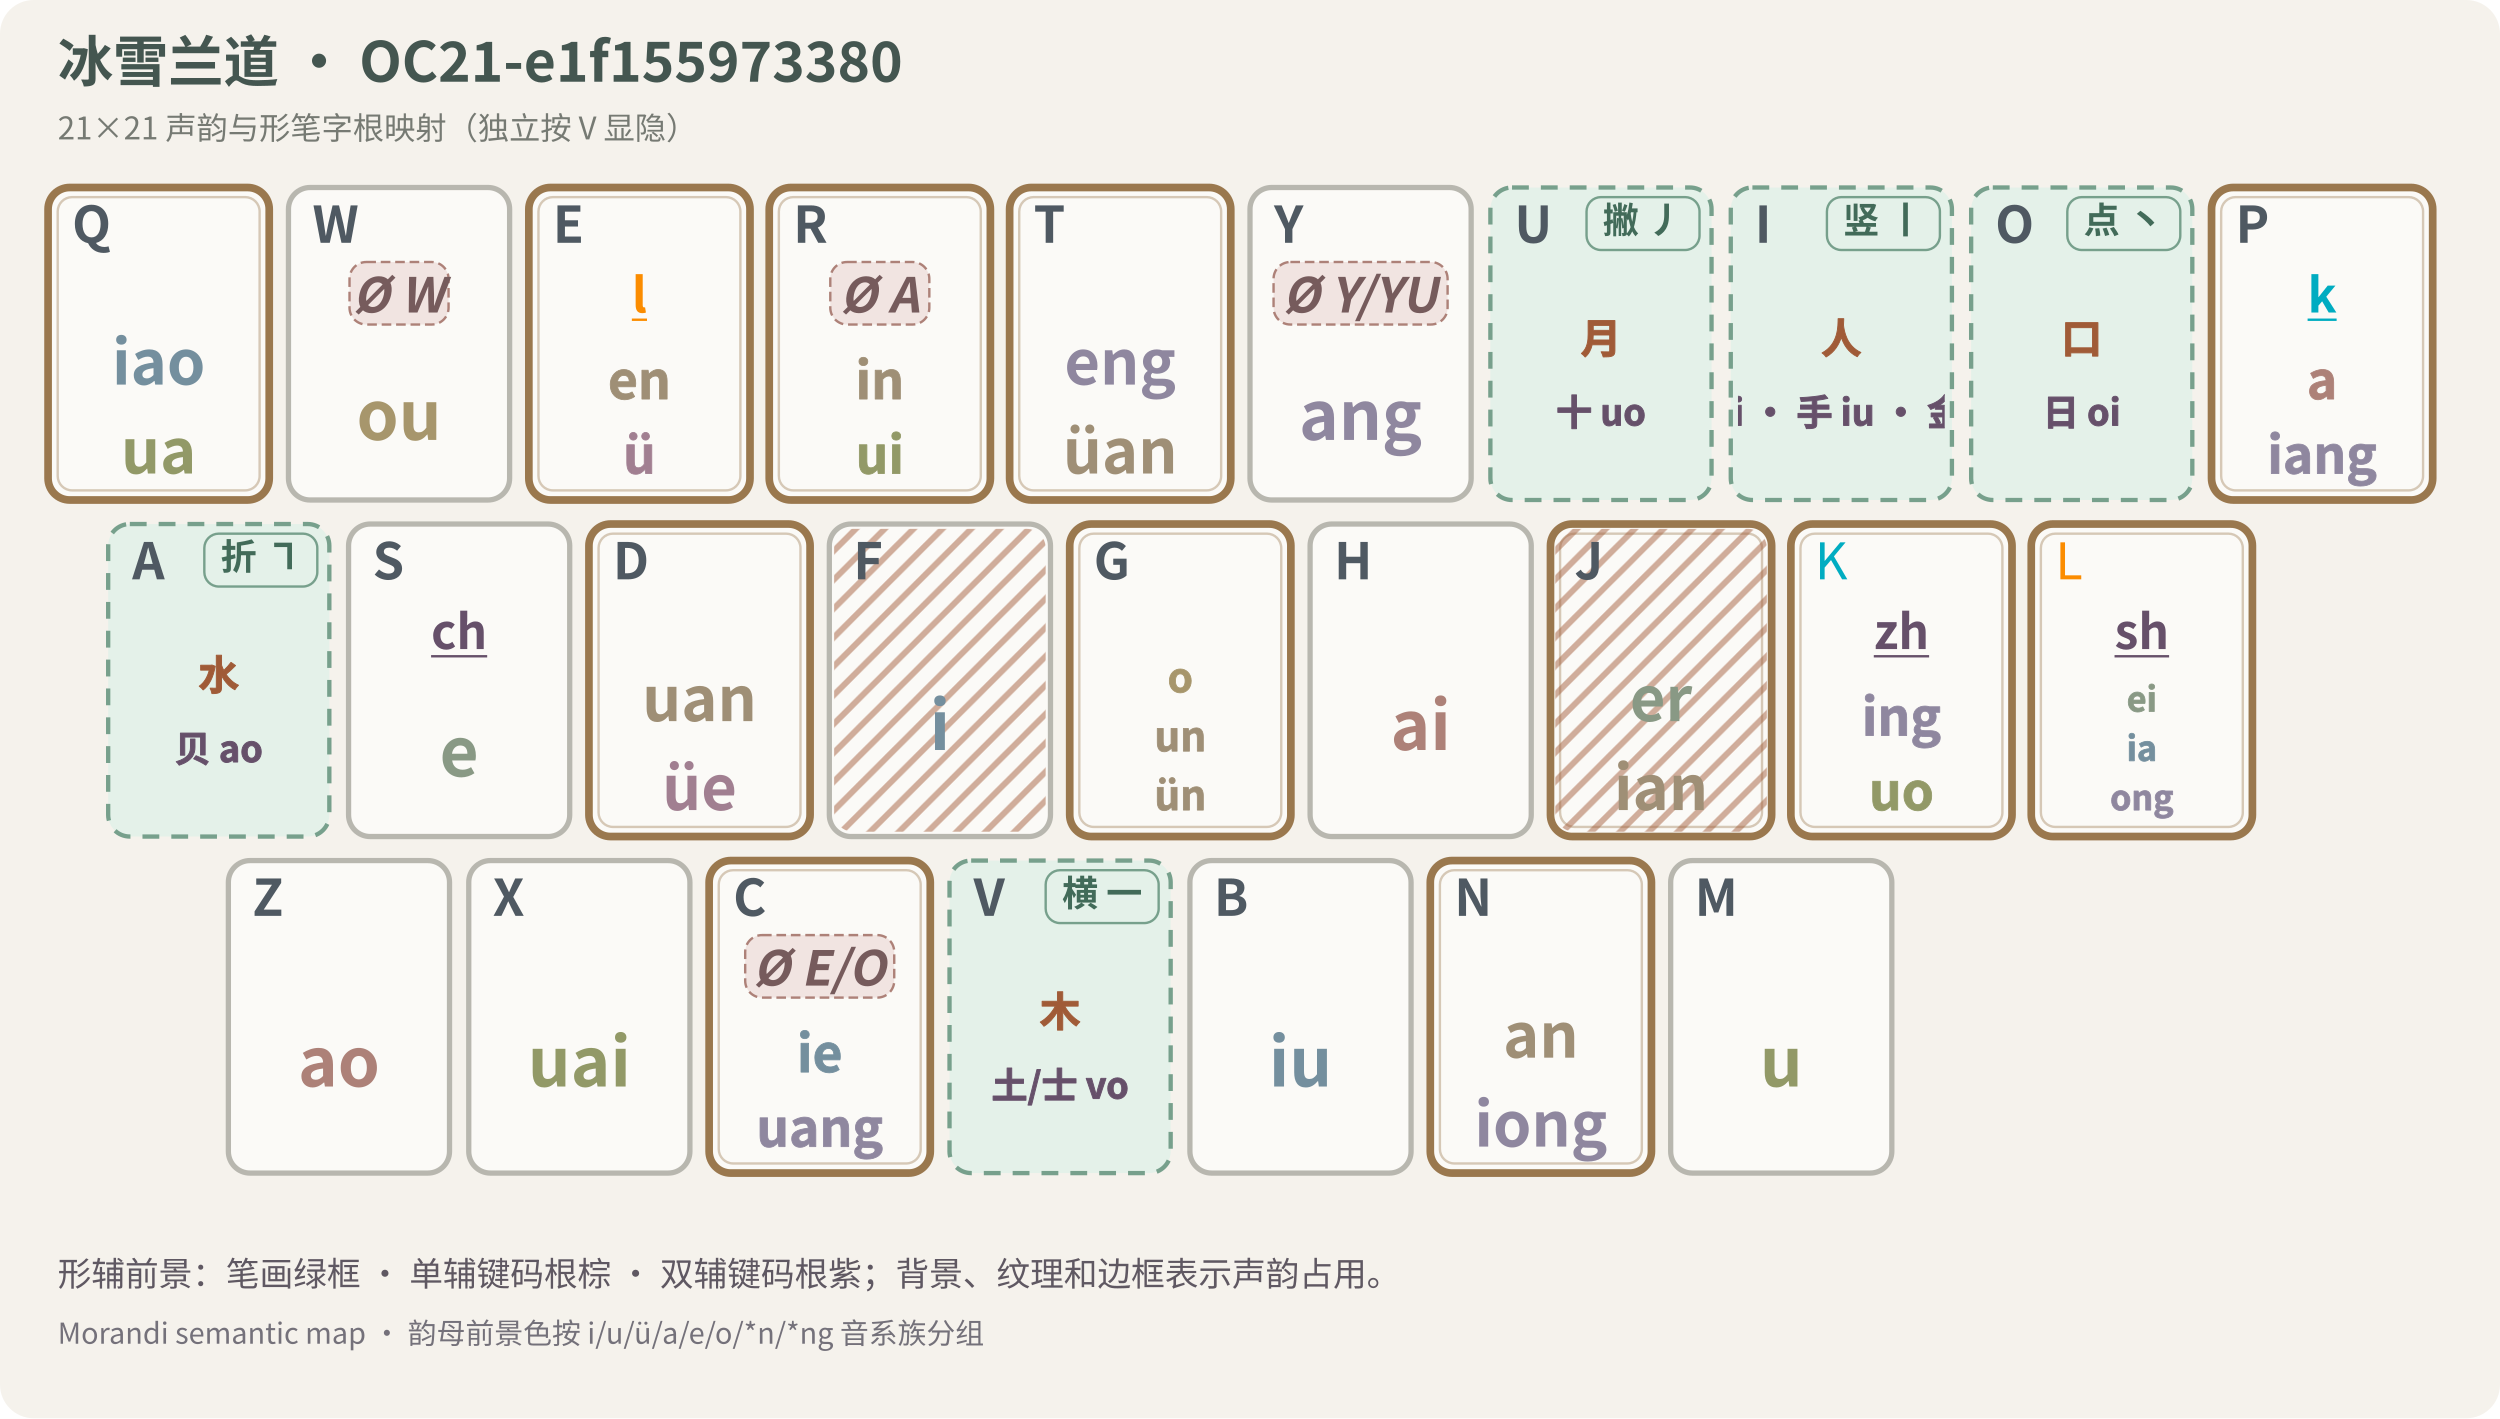
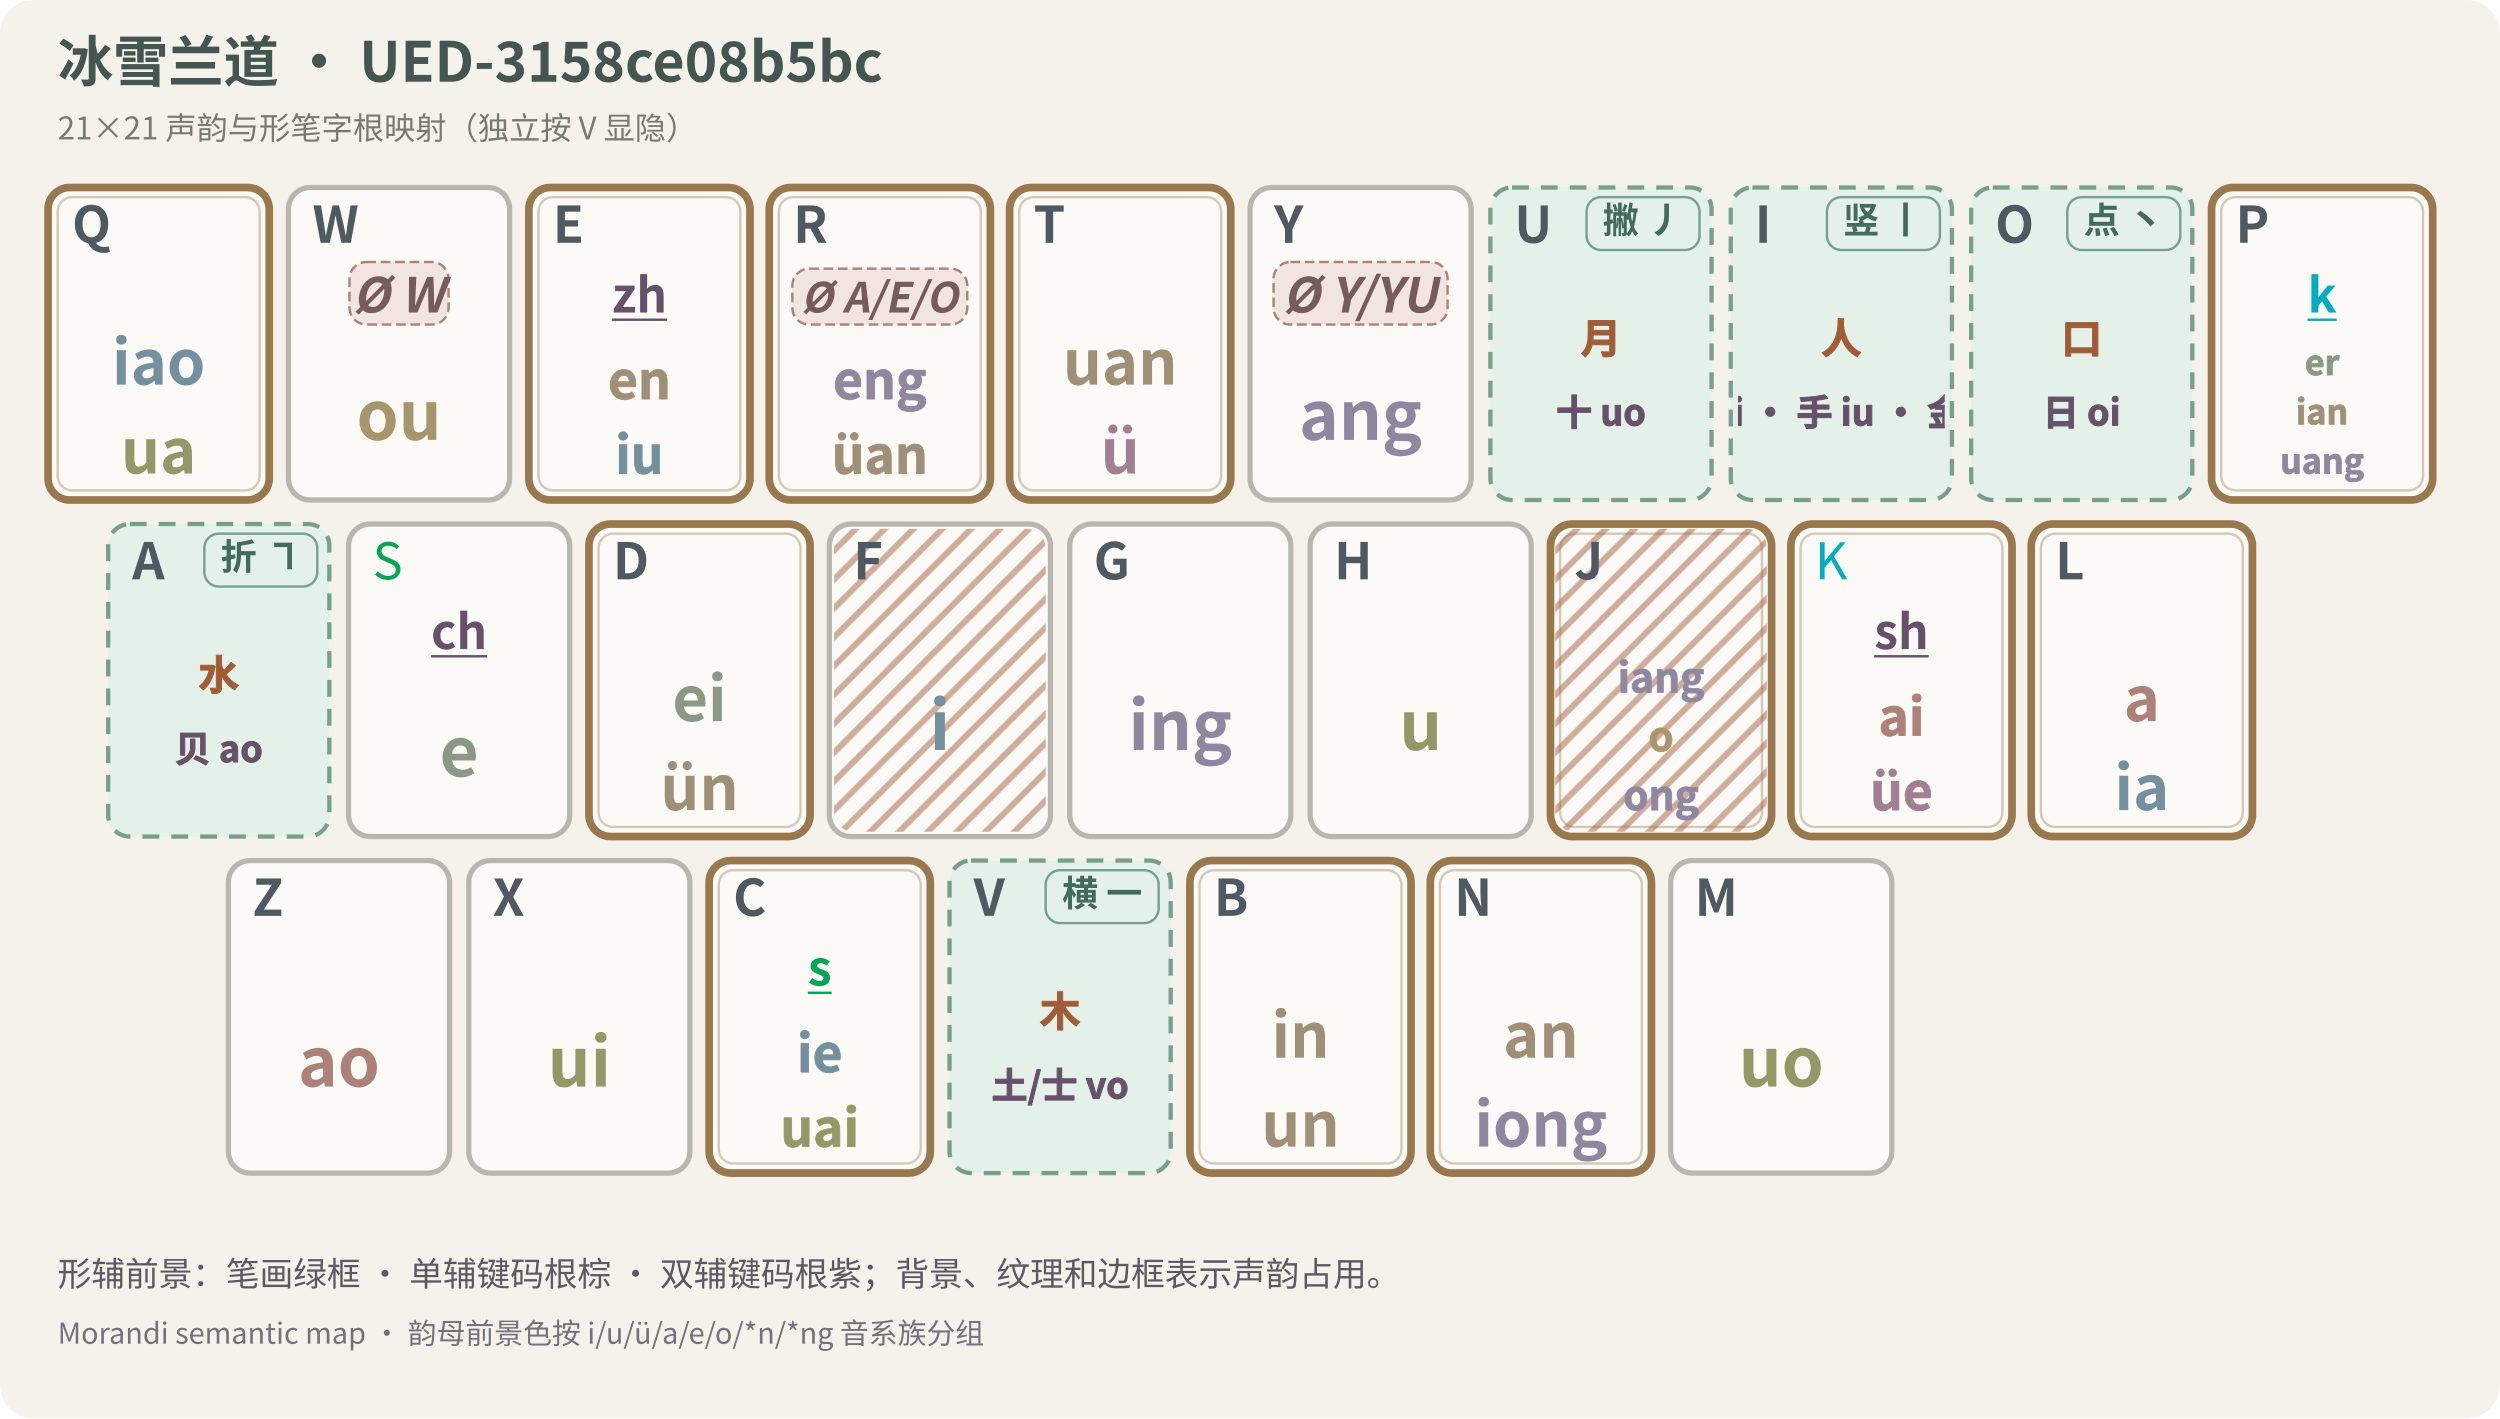
<svg xmlns="http://www.w3.org/2000/svg" class="keysvg nf4-keysvg" viewBox="0 0 1040 590" role="img" aria-labelledby="title desc">
  <defs>
    <pattern id="nf4-both" width="12" height="12" patternUnits="userSpaceOnUse">
      <rect width="12" height="12" fill="#fbfaf7" />
    </pattern>
    <pattern id="nf4-ionly" width="9" height="9" patternUnits="userSpaceOnUse">
      <rect width="9" height="9" fill="#e3eef4" />
      <path d="M2 0V9M7 0V9" stroke="#7399ad" stroke-opacity=".18" />
    </pattern>
    <pattern id="nf4-ronly" width="10" height="10" patternUnits="userSpaceOnUse">
      <rect width="10" height="10" fill="#f6ebd6" />
      <circle cx="3" cy="3" r="1.15" fill="#b39253" fill-opacity=".3" />
    </pattern>
    <pattern id="nf4-none" width="10" height="10" patternUnits="userSpaceOnUse">
      <rect width="10" height="10" fill="#eeece8" />
      <path d="M0 10L10 0" stroke="#aaa6a4" stroke-opacity=".14" />
    </pattern>
    <pattern id="nf4-multi" width="9" height="9" patternUnits="userSpaceOnUse">
      <rect width="9" height="9" fill="#f8efe2" />
      <path d="M-2 2L2-2M0 9L9 0M7 11L11 7" stroke="#9a784e" stroke-width="1.6" stroke-opacity=".27" />
    </pattern>
    <pattern id="nf4-anchor" width="12" height="12" patternUnits="userSpaceOnUse">
      <path d="M-3 3L3-3M0 12L12 0M9 15L15 9" stroke="#a05b37" stroke-width="2.5" stroke-opacity=".48" />
    </pattern>
  </defs>
  <rect width="1040" height="590" rx="14" fill="#f5f2ec" />
-   <text x="24" y="34" font-family="Microsoft YaHei UI, Noto Sans CJK SC, sans-serif" font-size="23" fill="#445650" text-anchor="start" font-weight="760">冰雪兰道 · OC21-e1f155973380</text>
+   <text x="24" y="34" font-family="Microsoft YaHei UI, Noto Sans CJK SC, sans-serif" font-size="23" fill="#445650" text-anchor="start" font-weight="760">冰雪兰道 · UED-3158ce08b5bc</text>
  <text x="24" y="58" font-family="Microsoft YaHei UI, Noto Sans CJK SC, sans-serif" font-size="13" fill="#767a73" text-anchor="start" font-weight="500">21×21 声韵与形笔字根映射（独立按 V 显隐）</text>
  <g data-key="Q" data-role="sound" data-multi="true">
    <clipPath id="snow_jiandao-clip-0-0">
      <rect x="23" y="81" width="86" height="124" rx="7" />
    </clipPath>
    <rect x="20" y="78" width="92" height="130" rx="9" fill="#fbfaf7" stroke="#9a784e" stroke-width="3.2" />
    <rect x="24" y="82" width="84" height="122" rx="6" fill="none" stroke="#9a784e" stroke-opacity=".38" />
    <g clip-path="url(#snow_jiandao-clip-0-0)">
      <text x="30" y="101" font-family="Microsoft YaHei UI, Noto Sans CJK SC, sans-serif" font-size="21" fill="#4f5962" text-anchor="start" font-weight="800" data-key-label="true">Q</text>
      <text x="66" y="160" font-family="Microsoft YaHei UI, Noto Sans CJK SC, sans-serif" font-size="25.53" fill="#748f9e" text-anchor="middle" font-weight="600" data-final="iao">iao</text>
      <text x="66" y="197" font-family="Microsoft YaHei UI, Noto Sans CJK SC, sans-serif" font-size="25.53" fill="#929967" text-anchor="middle" font-weight="600" data-final="ua">ua</text>
    </g>
  </g>
  <g data-key="W" data-role="sound">
    <clipPath id="snow_jiandao-clip-0-1">
      <rect x="123" y="81" width="86" height="124" rx="7" />
    </clipPath>
    <rect x="120" y="78" width="92" height="130" rx="9" fill="#fbfaf7" stroke="#b8b7af" stroke-width="2.2" />
    <g clip-path="url(#snow_jiandao-clip-0-1)">
      <text x="130" y="101" font-family="Microsoft YaHei UI, Noto Sans CJK SC, sans-serif" font-size="21" fill="#4f5962" text-anchor="start" font-weight="800" data-key-label="true">W</text>
      <rect x="145.4" y="109" width="41.2" height="26" rx="7" fill="#f1e4e1" stroke="#ad8178" stroke-dasharray="4 2" />
      <text x="166" y="130" text-anchor="middle" font-family="Microsoft YaHei UI, Noto Sans CJK SC, sans-serif" font-size="20" font-weight="700" font-style="italic" fill="#765b5c">Ø W</text>
      <text x="166" y="183" font-family="Microsoft YaHei UI, Noto Sans CJK SC, sans-serif" font-size="28" fill="#a7966c" text-anchor="middle" font-weight="600" data-final="ou">ou</text>
    </g>
  </g>
  <g data-key="E" data-role="sound" data-multi="true">
    <clipPath id="snow_jiandao-clip-0-2">
      <rect x="223" y="81" width="86" height="124" rx="7" />
    </clipPath>
    <rect x="220" y="78" width="92" height="130" rx="9" fill="#fbfaf7" stroke="#9a784e" stroke-width="3.2" />
    <rect x="224" y="82" width="84" height="122" rx="6" fill="none" stroke="#9a784e" stroke-opacity=".38" />
    <g clip-path="url(#snow_jiandao-clip-0-2)">
      <text x="230" y="101" font-family="Microsoft YaHei UI, Noto Sans CJK SC, sans-serif" font-size="21" fill="#4f5962" text-anchor="start" font-weight="800" data-key-label="true">E</text>
-       <text x="266" y="130" text-anchor="middle" font-family="Microsoft YaHei UI, Noto Sans CJK SC, sans-serif" font-size="20" font-weight="700" text-decoration="underline" fill="#fb8c00">l</text>
+       <text x="266" y="130" text-anchor="middle" font-family="Microsoft YaHei UI, Noto Sans CJK SC, sans-serif" font-size="20" font-weight="700" text-decoration="underline" fill="#66506a">zh</text>
      <text x="266" y="166" font-family="Microsoft YaHei UI, Noto Sans CJK SC, sans-serif" font-size="21.39" fill="#9f8f76" text-anchor="middle" font-weight="800" data-final="en" paint-order="stroke" stroke="#9f8f76" stroke-width="0.35" stroke-linejoin="round">en</text>
-       <text x="266" y="197" font-family="Microsoft YaHei UI, Noto Sans CJK SC, sans-serif" font-size="21.39" fill="#a17f91" text-anchor="middle" font-weight="800" data-final="v" paint-order="stroke" stroke="#a17f91" stroke-width="0.35" stroke-linejoin="round">ü</text>
+       <text x="266" y="197" font-family="Microsoft YaHei UI, Noto Sans CJK SC, sans-serif" font-size="21.39" fill="#748f9e" text-anchor="middle" font-weight="800" data-final="iu" paint-order="stroke" stroke="#748f9e" stroke-width="0.35" stroke-linejoin="round">iu</text>
    </g>
  </g>
  <g data-key="R" data-role="sound" data-multi="true">
    <clipPath id="snow_jiandao-clip-0-3">
      <rect x="323" y="81" width="86" height="124" rx="7" />
    </clipPath>
    <rect x="320" y="78" width="92" height="130" rx="9" fill="#fbfaf7" stroke="#9a784e" stroke-width="3.2" />
    <rect x="324" y="82" width="84" height="122" rx="6" fill="none" stroke="#9a784e" stroke-opacity=".38" />
    <g clip-path="url(#snow_jiandao-clip-0-3)">
      <text x="330" y="101" font-family="Microsoft YaHei UI, Noto Sans CJK SC, sans-serif" font-size="21" fill="#4f5962" text-anchor="start" font-weight="800" data-key-label="true">R</text>
-       <rect x="345.4" y="109" width="41.2" height="26" rx="7" fill="#f1e4e1" stroke="#ad8178" stroke-dasharray="4 2" />
-       <text x="366" y="130" text-anchor="middle" font-family="Microsoft YaHei UI, Noto Sans CJK SC, sans-serif" font-size="20" font-weight="700" font-style="italic" fill="#765b5c">Ø A</text>
-       <text x="366" y="166" font-family="Microsoft YaHei UI, Noto Sans CJK SC, sans-serif" font-size="21.39" fill="#9f8f76" text-anchor="middle" font-weight="800" data-final="in" paint-order="stroke" stroke="#9f8f76" stroke-width="0.35" stroke-linejoin="round">in</text>
-       <text x="366" y="197" font-family="Microsoft YaHei UI, Noto Sans CJK SC, sans-serif" font-size="21.39" fill="#929967" text-anchor="middle" font-weight="800" data-final="ui" paint-order="stroke" stroke="#929967" stroke-width="0.35" stroke-linejoin="round">ui</text>
+       <rect x="329.621" y="111.759" width="72.759" height="23.241" rx="7" fill="#f1e4e1" stroke="#ad8178" stroke-dasharray="4 2" />
+       <text x="366" y="130" text-anchor="middle" font-family="Microsoft YaHei UI, Noto Sans CJK SC, sans-serif" font-size="17.241" font-weight="700" font-style="italic" fill="#765b5c">Ø A/E/O</text>
+       <text x="366" y="166" font-family="Microsoft YaHei UI, Noto Sans CJK SC, sans-serif" font-size="21.39" fill="#8f879f" text-anchor="middle" font-weight="800" data-final="eng" paint-order="stroke" stroke="#8f879f" stroke-width="0.35" stroke-linejoin="round">eng</text>
+       <text x="366" y="197" font-family="Microsoft YaHei UI, Noto Sans CJK SC, sans-serif" font-size="21.39" fill="#9f8f76" text-anchor="middle" font-weight="800" data-final="van" paint-order="stroke" stroke="#9f8f76" stroke-width="0.35" stroke-linejoin="round">üan</text>
    </g>
  </g>
  <g data-key="T" data-role="sound" data-multi="true">
    <clipPath id="snow_jiandao-clip-0-4">
      <rect x="423" y="81" width="86" height="124" rx="7" />
    </clipPath>
    <rect x="420" y="78" width="92" height="130" rx="9" fill="#fbfaf7" stroke="#9a784e" stroke-width="3.2" />
    <rect x="424" y="82" width="84" height="122" rx="6" fill="none" stroke="#9a784e" stroke-opacity=".38" />
    <g clip-path="url(#snow_jiandao-clip-0-4)">
      <text x="430" y="101" font-family="Microsoft YaHei UI, Noto Sans CJK SC, sans-serif" font-size="21" fill="#4f5962" text-anchor="start" font-weight="800" data-key-label="true">T</text>
-       <text x="466" y="160" font-family="Microsoft YaHei UI, Noto Sans CJK SC, sans-serif" font-size="25.53" fill="#8f879f" text-anchor="middle" font-weight="600" data-final="eng">eng</text>
-       <text x="466" y="197" font-family="Microsoft YaHei UI, Noto Sans CJK SC, sans-serif" font-size="25.53" fill="#9f8f76" text-anchor="middle" font-weight="600" data-final="van">üan</text>
+       <text x="466" y="160" font-family="Microsoft YaHei UI, Noto Sans CJK SC, sans-serif" font-size="25.53" fill="#9f8f76" text-anchor="middle" font-weight="600" data-final="uan">uan</text>
+       <text x="466" y="197" font-family="Microsoft YaHei UI, Noto Sans CJK SC, sans-serif" font-size="25.53" fill="#a17f91" text-anchor="middle" font-weight="600" data-final="v">ü</text>
    </g>
  </g>
  <g data-key="Y" data-role="sound">
    <clipPath id="snow_jiandao-clip-0-5">
      <rect x="523" y="81" width="86" height="124" rx="7" />
    </clipPath>
    <rect x="520" y="78" width="92" height="130" rx="9" fill="#fbfaf7" stroke="#b8b7af" stroke-width="2.2" />
    <g clip-path="url(#snow_jiandao-clip-0-5)">
      <text x="530" y="101" font-family="Microsoft YaHei UI, Noto Sans CJK SC, sans-serif" font-size="21" fill="#4f5962" text-anchor="start" font-weight="800" data-key-label="true">Y</text>
      <rect x="529.8" y="109" width="72.4" height="26" rx="7" fill="#f1e4e1" stroke="#ad8178" stroke-dasharray="4 2" />
      <text x="566" y="130" text-anchor="middle" font-family="Microsoft YaHei UI, Noto Sans CJK SC, sans-serif" font-size="20" font-weight="700" font-style="italic" fill="#765b5c">Ø Y/YU</text>
      <text x="566" y="183" font-family="Microsoft YaHei UI, Noto Sans CJK SC, sans-serif" font-size="28" fill="#8f879f" text-anchor="middle" font-weight="600" data-final="ang">ang</text>
    </g>
  </g>
  <g data-key="U" data-role="auxiliary-only">
    <clipPath id="snow_jiandao-clip-0-6">
      <rect x="623" y="81" width="86" height="124" rx="7" />
    </clipPath>
    <rect x="620" y="78" width="92" height="130" rx="9" fill="#e4f1e9" stroke="#77a08c" stroke-width="1.8" stroke-dasharray="7 5" />
    <g clip-path="url(#snow_jiandao-clip-0-6)">
      <text x="630" y="101" font-family="Microsoft YaHei UI, Noto Sans CJK SC, sans-serif" font-size="21" fill="#4f5962" text-anchor="start" font-weight="800" data-key-label="true">U</text>
      <g data-aux-badge="stroke">
        <rect x="660" y="82" width="47" height="22" rx="6" fill="#e4f1e9" stroke="#77a08c" />
        <text x="683.5" y="97" font-family="Microsoft YaHei UI, Noto Sans CJK SC, sans-serif" font-size="15" fill="#426b59" text-anchor="middle" font-weight="750" data-aux-kind="stroke">撇 丿</text>
      </g>
      <text x="666" y="147" font-family="Microsoft YaHei UI, Noto Sans CJK SC, sans-serif" font-size="17" fill="#a05b37" text-anchor="middle" font-weight="800" data-aux-kind="single-root" paint-order="stroke" stroke="#a05b37" stroke-width="0.4" stroke-linejoin="round">月</text>
      <text x="666" y="177" font-family="Microsoft YaHei UI, Noto Sans CJK SC, sans-serif" font-size="15" fill="#66506a" text-anchor="middle" font-weight="800" data-aux-kind="double-root" paint-order="stroke" stroke="#66506a" stroke-width="0.4" stroke-linejoin="round">十 uo</text>
    </g>
  </g>
  <g data-key="I" data-role="auxiliary-only">
    <clipPath id="snow_jiandao-clip-0-7">
      <rect x="723" y="81" width="86" height="124" rx="7" />
    </clipPath>
    <rect x="720" y="78" width="92" height="130" rx="9" fill="#e4f1e9" stroke="#77a08c" stroke-width="1.8" stroke-dasharray="7 5" />
    <g clip-path="url(#snow_jiandao-clip-0-7)">
      <text x="730" y="101" font-family="Microsoft YaHei UI, Noto Sans CJK SC, sans-serif" font-size="21" fill="#4f5962" text-anchor="start" font-weight="800" data-key-label="true">I</text>
      <g data-aux-badge="stroke">
        <rect x="760" y="82" width="47" height="22" rx="6" fill="#e4f1e9" stroke="#77a08c" />
        <text x="783.5" y="97" font-family="Microsoft YaHei UI, Noto Sans CJK SC, sans-serif" font-size="15" fill="#426b59" text-anchor="middle" font-weight="750" data-aux-kind="stroke">竖 丨</text>
      </g>
      <text x="766" y="147" font-family="Microsoft YaHei UI, Noto Sans CJK SC, sans-serif" font-size="17" fill="#a05b37" text-anchor="middle" font-weight="800" data-aux-kind="single-root" paint-order="stroke" stroke="#a05b37" stroke-width="0.4" stroke-linejoin="round">人</text>
      <text x="766" y="177" font-family="Microsoft YaHei UI, Noto Sans CJK SC, sans-serif" font-size="15" fill="#66506a" text-anchor="middle" font-weight="800" data-aux-kind="double-root" textLength="76" lengthAdjust="spacingAndGlyphs" paint-order="stroke" stroke="#66506a" stroke-width="0.4" stroke-linejoin="round">艹 ii · 手 iu · 金 io</text>
    </g>
  </g>
  <g data-key="O" data-role="auxiliary-only">
    <clipPath id="snow_jiandao-clip-0-8">
      <rect x="823" y="81" width="86" height="124" rx="7" />
    </clipPath>
    <rect x="820" y="78" width="92" height="130" rx="9" fill="#e4f1e9" stroke="#77a08c" stroke-width="1.8" stroke-dasharray="7 5" />
    <g clip-path="url(#snow_jiandao-clip-0-8)">
      <text x="830" y="101" font-family="Microsoft YaHei UI, Noto Sans CJK SC, sans-serif" font-size="21" fill="#4f5962" text-anchor="start" font-weight="800" data-key-label="true">O</text>
      <g data-aux-badge="stroke">
        <rect x="860" y="82" width="47" height="22" rx="6" fill="#e4f1e9" stroke="#77a08c" />
        <text x="883.5" y="97" font-family="Microsoft YaHei UI, Noto Sans CJK SC, sans-serif" font-size="15" fill="#426b59" text-anchor="middle" font-weight="750" data-aux-kind="stroke">点 丶</text>
      </g>
      <text x="866" y="147" font-family="Microsoft YaHei UI, Noto Sans CJK SC, sans-serif" font-size="17" fill="#a05b37" text-anchor="middle" font-weight="800" data-aux-kind="single-root" paint-order="stroke" stroke="#a05b37" stroke-width="0.4" stroke-linejoin="round">口</text>
      <text x="866" y="177" font-family="Microsoft YaHei UI, Noto Sans CJK SC, sans-serif" font-size="15" fill="#66506a" text-anchor="middle" font-weight="800" data-aux-kind="double-root" paint-order="stroke" stroke="#66506a" stroke-width="0.4" stroke-linejoin="round">日 oi</text>
    </g>
  </g>
  <g data-key="P" data-role="sound" data-multi="true">
    <clipPath id="snow_jiandao-clip-0-9">
      <rect x="923" y="81" width="86" height="124" rx="7" />
    </clipPath>
    <rect x="920" y="78" width="92" height="130" rx="9" fill="#fbfaf7" stroke="#9a784e" stroke-width="3.2" />
    <rect x="924" y="82" width="84" height="122" rx="6" fill="none" stroke="#9a784e" stroke-opacity=".38" />
    <g clip-path="url(#snow_jiandao-clip-0-9)">
      <text x="930" y="101" font-family="Microsoft YaHei UI, Noto Sans CJK SC, sans-serif" font-size="21" fill="#4f5962" text-anchor="start" font-weight="800" data-key-label="true">P</text>
      <text x="966" y="130" text-anchor="middle" font-family="Microsoft YaHei UI, Noto Sans CJK SC, sans-serif" font-size="20" font-weight="700" text-decoration="underline" fill="#00acc1">k</text>
-       <text x="966" y="166" font-family="Microsoft YaHei UI, Noto Sans CJK SC, sans-serif" font-size="21.39" fill="#ad8178" text-anchor="middle" font-weight="800" data-final="a" paint-order="stroke" stroke="#ad8178" stroke-width="0.35" stroke-linejoin="round">a</text>
-       <text x="966" y="197" font-family="Microsoft YaHei UI, Noto Sans CJK SC, sans-serif" font-size="21.39" fill="#8f879f" text-anchor="middle" font-weight="800" data-final="iang" paint-order="stroke" stroke="#8f879f" stroke-width="0.35" stroke-linejoin="round">iang</text>
+       <text x="966" y="156" font-family="Microsoft YaHei UI, Noto Sans CJK SC, sans-serif" font-size="14.145" fill="#899985" text-anchor="middle" font-weight="800" data-final="er" paint-order="stroke" stroke="#899985" stroke-width="0.35" stroke-linejoin="round">er</text>
+       <text x="966" y="176.5" font-family="Microsoft YaHei UI, Noto Sans CJK SC, sans-serif" font-size="14.145" fill="#9f8f76" text-anchor="middle" font-weight="800" data-final="ian" paint-order="stroke" stroke="#9f8f76" stroke-width="0.35" stroke-linejoin="round">ian</text>
+       <text x="966" y="197" font-family="Microsoft YaHei UI, Noto Sans CJK SC, sans-serif" font-size="14.145" fill="#8f879f" text-anchor="middle" font-weight="800" data-final="uang" paint-order="stroke" stroke="#8f879f" stroke-width="0.35" stroke-linejoin="round">uang</text>
    </g>
  </g>
  <g data-key="A" data-role="auxiliary-only">
    <clipPath id="snow_jiandao-clip-1-0">
      <rect x="48" y="221" width="86" height="124" rx="7" />
    </clipPath>
    <rect x="45" y="218" width="92" height="130" rx="9" fill="#e4f1e9" stroke="#77a08c" stroke-width="1.8" stroke-dasharray="7 5" />
    <g clip-path="url(#snow_jiandao-clip-1-0)">
      <text x="55" y="241" font-family="Microsoft YaHei UI, Noto Sans CJK SC, sans-serif" font-size="21" fill="#4f5962" text-anchor="start" font-weight="800" data-key-label="true">A</text>
      <g data-aux-badge="stroke">
        <rect x="85" y="222" width="47" height="22" rx="6" fill="#e4f1e9" stroke="#77a08c" />
        <text x="108.5" y="237" font-family="Microsoft YaHei UI, Noto Sans CJK SC, sans-serif" font-size="15" fill="#426b59" text-anchor="middle" font-weight="750" data-aux-kind="stroke">折 ㇕</text>
      </g>
      <text x="91" y="287" font-family="Microsoft YaHei UI, Noto Sans CJK SC, sans-serif" font-size="17" fill="#a05b37" text-anchor="middle" font-weight="800" data-aux-kind="single-root" paint-order="stroke" stroke="#a05b37" stroke-width="0.4" stroke-linejoin="round">水</text>
      <text x="91" y="317" font-family="Microsoft YaHei UI, Noto Sans CJK SC, sans-serif" font-size="15" fill="#66506a" text-anchor="middle" font-weight="800" data-aux-kind="double-root" paint-order="stroke" stroke="#66506a" stroke-width="0.4" stroke-linejoin="round">贝 ao</text>
    </g>
  </g>
  <g data-key="S" data-role="sound">
    <clipPath id="snow_jiandao-clip-1-1">
      <rect x="148" y="221" width="86" height="124" rx="7" />
    </clipPath>
    <rect x="145" y="218" width="92" height="130" rx="9" fill="#fbfaf7" stroke="#b8b7af" stroke-width="2.2" />
    <g clip-path="url(#snow_jiandao-clip-1-1)">
-       <text x="155" y="241" font-family="Microsoft YaHei UI, Noto Sans CJK SC, sans-serif" font-size="21" fill="#4f5962" text-anchor="start" font-weight="800" data-key-label="true">S</text>
+       <text x="155" y="241" font-family="Microsoft YaHei UI, Noto Sans CJK SC, sans-serif" font-size="21" fill="#00a651" text-anchor="start" font-weight="500" data-key-label="true">S</text>
      <text x="191" y="270" text-anchor="middle" font-family="Microsoft YaHei UI, Noto Sans CJK SC, sans-serif" font-size="20" font-weight="700" text-decoration="underline" fill="#66506a">ch</text>
      <text x="191" y="323" font-family="Microsoft YaHei UI, Noto Sans CJK SC, sans-serif" font-size="28" fill="#899985" text-anchor="middle" font-weight="600" data-final="e">e</text>
    </g>
  </g>
  <g data-key="D" data-role="sound" data-multi="true">
    <clipPath id="snow_jiandao-clip-1-2">
      <rect x="248" y="221" width="86" height="124" rx="7" />
    </clipPath>
    <rect x="245" y="218" width="92" height="130" rx="9" fill="#fbfaf7" stroke="#9a784e" stroke-width="3.2" />
    <rect x="249" y="222" width="84" height="122" rx="6" fill="none" stroke="#9a784e" stroke-opacity=".38" />
    <g clip-path="url(#snow_jiandao-clip-1-2)">
      <text x="255" y="241" font-family="Microsoft YaHei UI, Noto Sans CJK SC, sans-serif" font-size="21" fill="#4f5962" text-anchor="start" font-weight="800" data-key-label="true">D</text>
-       <text x="291" y="300" font-family="Microsoft YaHei UI, Noto Sans CJK SC, sans-serif" font-size="25.53" fill="#9f8f76" text-anchor="middle" font-weight="600" data-final="uan">uan</text>
-       <text x="291" y="337" font-family="Microsoft YaHei UI, Noto Sans CJK SC, sans-serif" font-size="25.53" fill="#a17f91" text-anchor="middle" font-weight="600" data-final="ve">üe</text>
+       <text x="291" y="300" font-family="Microsoft YaHei UI, Noto Sans CJK SC, sans-serif" font-size="25.53" fill="#899985" text-anchor="middle" font-weight="600" data-final="ei">ei</text>
+       <text x="291" y="337" font-family="Microsoft YaHei UI, Noto Sans CJK SC, sans-serif" font-size="25.53" fill="#9f8f76" text-anchor="middle" font-weight="600" data-final="vn">ün</text>
    </g>
  </g>
  <g data-key="F" data-role="sound">
    <clipPath id="snow_jiandao-clip-1-3">
      <rect x="348" y="221" width="86" height="124" rx="7" />
    </clipPath>
    <rect x="345" y="218" width="92" height="130" rx="9" fill="#fbfaf7" stroke="#b8b7af" stroke-width="2.2" />
    <rect x="347" y="220" width="88" height="126" rx="8" fill="url(#nf4-anchor)" pointer-events="none" />
    <g clip-path="url(#snow_jiandao-clip-1-3)">
      <text x="355" y="241" font-family="Microsoft YaHei UI, Noto Sans CJK SC, sans-serif" font-size="21" fill="#4f5962" text-anchor="start" font-weight="800" data-key-label="true">F</text>
      <text x="391" y="312" font-family="Microsoft YaHei UI, Noto Sans CJK SC, sans-serif" font-size="28" fill="#748f9e" text-anchor="middle" font-weight="600" data-final="i">i</text>
    </g>
  </g>
-   <g data-key="G" data-role="sound" data-multi="true">
+   <g data-key="G" data-role="sound">
    <clipPath id="snow_jiandao-clip-1-4">
      <rect x="448" y="221" width="86" height="124" rx="7" />
    </clipPath>
-     <rect x="445" y="218" width="92" height="130" rx="9" fill="#fbfaf7" stroke="#9a784e" stroke-width="3.2" />
-     <rect x="449" y="222" width="84" height="122" rx="6" fill="none" stroke="#9a784e" stroke-opacity=".38" />
+     <rect x="445" y="218" width="92" height="130" rx="9" fill="#fbfaf7" stroke="#b8b7af" stroke-width="2.2" />
    <g clip-path="url(#snow_jiandao-clip-1-4)">
      <text x="455" y="241" font-family="Microsoft YaHei UI, Noto Sans CJK SC, sans-serif" font-size="21" fill="#4f5962" text-anchor="start" font-weight="800" data-key-label="true">G</text>
-       <text x="491" y="288" font-family="Microsoft YaHei UI, Noto Sans CJK SC, sans-serif" font-size="16.905" fill="#a7966c" text-anchor="middle" font-weight="800" data-final="o" paint-order="stroke" stroke="#a7966c" stroke-width="0.35" stroke-linejoin="round">o</text>
-       <text x="491" y="312.5" font-family="Microsoft YaHei UI, Noto Sans CJK SC, sans-serif" font-size="16.905" fill="#9f8f76" text-anchor="middle" font-weight="800" data-final="un" paint-order="stroke" stroke="#9f8f76" stroke-width="0.35" stroke-linejoin="round">un</text>
-       <text x="491" y="337" font-family="Microsoft YaHei UI, Noto Sans CJK SC, sans-serif" font-size="16.905" fill="#9f8f76" text-anchor="middle" font-weight="800" data-final="vn" paint-order="stroke" stroke="#9f8f76" stroke-width="0.35" stroke-linejoin="round">ün</text>
+       <text x="491" y="312" font-family="Microsoft YaHei UI, Noto Sans CJK SC, sans-serif" font-size="28" fill="#8f879f" text-anchor="middle" font-weight="600" data-final="ing">ing</text>
    </g>
  </g>
  <g data-key="H" data-role="sound">
    <clipPath id="snow_jiandao-clip-1-5">
      <rect x="548" y="221" width="86" height="124" rx="7" />
    </clipPath>
    <rect x="545" y="218" width="92" height="130" rx="9" fill="#fbfaf7" stroke="#b8b7af" stroke-width="2.2" />
    <g clip-path="url(#snow_jiandao-clip-1-5)">
      <text x="555" y="241" font-family="Microsoft YaHei UI, Noto Sans CJK SC, sans-serif" font-size="21" fill="#4f5962" text-anchor="start" font-weight="800" data-key-label="true">H</text>
-       <text x="591" y="312" font-family="Microsoft YaHei UI, Noto Sans CJK SC, sans-serif" font-size="28" fill="#ad8178" text-anchor="middle" font-weight="600" data-final="ai">ai</text>
+       <text x="591" y="312" font-family="Microsoft YaHei UI, Noto Sans CJK SC, sans-serif" font-size="28" fill="#929967" text-anchor="middle" font-weight="600" data-final="u">u</text>
    </g>
  </g>
  <g data-key="J" data-role="sound" data-multi="true">
    <clipPath id="snow_jiandao-clip-1-6">
      <rect x="648" y="221" width="86" height="124" rx="7" />
    </clipPath>
    <rect x="645" y="218" width="92" height="130" rx="9" fill="#fbfaf7" stroke="#9a784e" stroke-width="3.2" />
    <rect x="649" y="222" width="84" height="122" rx="6" fill="none" stroke="#9a784e" stroke-opacity=".38" />
    <rect x="647" y="220" width="88" height="126" rx="8" fill="url(#nf4-anchor)" pointer-events="none" />
    <g clip-path="url(#snow_jiandao-clip-1-6)">
      <text x="655" y="241" font-family="Microsoft YaHei UI, Noto Sans CJK SC, sans-serif" font-size="21" fill="#4f5962" text-anchor="start" font-weight="800" data-key-label="true">J</text>
-       <text x="691" y="300" font-family="Microsoft YaHei UI, Noto Sans CJK SC, sans-serif" font-size="25.53" fill="#899985" text-anchor="middle" font-weight="600" data-final="er">er</text>
-       <text x="691" y="337" font-family="Microsoft YaHei UI, Noto Sans CJK SC, sans-serif" font-size="25.53" fill="#9f8f76" text-anchor="middle" font-weight="600" data-final="ian">ian</text>
+       <text x="691" y="288" font-family="Microsoft YaHei UI, Noto Sans CJK SC, sans-serif" font-size="16.905" fill="#8f879f" text-anchor="middle" font-weight="800" data-final="iang" paint-order="stroke" stroke="#8f879f" stroke-width="0.35" stroke-linejoin="round">iang</text>
+       <text x="691" y="312.5" font-family="Microsoft YaHei UI, Noto Sans CJK SC, sans-serif" font-size="16.905" fill="#a7966c" text-anchor="middle" font-weight="800" data-final="o" paint-order="stroke" stroke="#a7966c" stroke-width="0.35" stroke-linejoin="round">o</text>
+       <text x="691" y="337" font-family="Microsoft YaHei UI, Noto Sans CJK SC, sans-serif" font-size="16.905" fill="#8f879f" text-anchor="middle" font-weight="800" data-final="ong" paint-order="stroke" stroke="#8f879f" stroke-width="0.35" stroke-linejoin="round">ong</text>
    </g>
  </g>
  <g data-key="K" data-role="sound" data-multi="true">
    <clipPath id="snow_jiandao-clip-1-7">
      <rect x="748" y="221" width="86" height="124" rx="7" />
    </clipPath>
    <rect x="745" y="218" width="92" height="130" rx="9" fill="#fbfaf7" stroke="#9a784e" stroke-width="3.2" />
    <rect x="749" y="222" width="84" height="122" rx="6" fill="none" stroke="#9a784e" stroke-opacity=".38" />
    <g clip-path="url(#snow_jiandao-clip-1-7)">
      <text x="755" y="241" font-family="Microsoft YaHei UI, Noto Sans CJK SC, sans-serif" font-size="21" fill="#00acc1" text-anchor="start" font-weight="500" data-key-label="true">K</text>
-       <text x="791" y="270" text-anchor="middle" font-family="Microsoft YaHei UI, Noto Sans CJK SC, sans-serif" font-size="20" font-weight="700" text-decoration="underline" fill="#66506a">zh</text>
-       <text x="791" y="306" font-family="Microsoft YaHei UI, Noto Sans CJK SC, sans-serif" font-size="21.39" fill="#8f879f" text-anchor="middle" font-weight="800" data-final="ing" paint-order="stroke" stroke="#8f879f" stroke-width="0.35" stroke-linejoin="round">ing</text>
-       <text x="791" y="337" font-family="Microsoft YaHei UI, Noto Sans CJK SC, sans-serif" font-size="21.39" fill="#929967" text-anchor="middle" font-weight="800" data-final="uo" paint-order="stroke" stroke="#929967" stroke-width="0.35" stroke-linejoin="round">uo</text>
+       <text x="791" y="270" text-anchor="middle" font-family="Microsoft YaHei UI, Noto Sans CJK SC, sans-serif" font-size="20" font-weight="700" text-decoration="underline" fill="#66506a">sh</text>
+       <text x="791" y="306" font-family="Microsoft YaHei UI, Noto Sans CJK SC, sans-serif" font-size="21.39" fill="#ad8178" text-anchor="middle" font-weight="800" data-final="ai" paint-order="stroke" stroke="#ad8178" stroke-width="0.35" stroke-linejoin="round">ai</text>
+       <text x="791" y="337" font-family="Microsoft YaHei UI, Noto Sans CJK SC, sans-serif" font-size="21.39" fill="#a17f91" text-anchor="middle" font-weight="800" data-final="ve" paint-order="stroke" stroke="#a17f91" stroke-width="0.35" stroke-linejoin="round">üe</text>
    </g>
  </g>
  <g data-key="L" data-role="sound" data-multi="true">
    <clipPath id="snow_jiandao-clip-1-8">
      <rect x="848" y="221" width="86" height="124" rx="7" />
    </clipPath>
    <rect x="845" y="218" width="92" height="130" rx="9" fill="#fbfaf7" stroke="#9a784e" stroke-width="3.2" />
    <rect x="849" y="222" width="84" height="122" rx="6" fill="none" stroke="#9a784e" stroke-opacity=".38" />
    <g clip-path="url(#snow_jiandao-clip-1-8)">
-       <text x="855" y="241" font-family="Microsoft YaHei UI, Noto Sans CJK SC, sans-serif" font-size="21" fill="#fb8c00" text-anchor="start" font-weight="500" data-key-label="true">L</text>
-       <text x="891" y="270" text-anchor="middle" font-family="Microsoft YaHei UI, Noto Sans CJK SC, sans-serif" font-size="20" font-weight="700" text-decoration="underline" fill="#66506a">sh</text>
-       <text x="891" y="296" font-family="Microsoft YaHei UI, Noto Sans CJK SC, sans-serif" font-size="14.145" fill="#899985" text-anchor="middle" font-weight="800" data-final="ei" paint-order="stroke" stroke="#899985" stroke-width="0.35" stroke-linejoin="round">ei</text>
-       <text x="891" y="316.5" font-family="Microsoft YaHei UI, Noto Sans CJK SC, sans-serif" font-size="14.145" fill="#748f9e" text-anchor="middle" font-weight="800" data-final="ia" paint-order="stroke" stroke="#748f9e" stroke-width="0.35" stroke-linejoin="round">ia</text>
-       <text x="891" y="337" font-family="Microsoft YaHei UI, Noto Sans CJK SC, sans-serif" font-size="14.145" fill="#8f879f" text-anchor="middle" font-weight="800" data-final="ong" paint-order="stroke" stroke="#8f879f" stroke-width="0.35" stroke-linejoin="round">ong</text>
+       <text x="855" y="241" font-family="Microsoft YaHei UI, Noto Sans CJK SC, sans-serif" font-size="21" fill="#4f5962" text-anchor="start" font-weight="800" data-key-label="true">L</text>
+       <text x="891" y="300" font-family="Microsoft YaHei UI, Noto Sans CJK SC, sans-serif" font-size="25.53" fill="#ad8178" text-anchor="middle" font-weight="600" data-final="a">a</text>
+       <text x="891" y="337" font-family="Microsoft YaHei UI, Noto Sans CJK SC, sans-serif" font-size="25.53" fill="#748f9e" text-anchor="middle" font-weight="600" data-final="ia">ia</text>
    </g>
  </g>
  <g data-key="Z" data-role="sound">
    <clipPath id="snow_jiandao-clip-2-0">
      <rect x="98" y="361" width="86" height="124" rx="7" />
    </clipPath>
    <rect x="95" y="358" width="92" height="130" rx="9" fill="#fbfaf7" stroke="#b8b7af" stroke-width="2.2" />
    <g clip-path="url(#snow_jiandao-clip-2-0)">
      <text x="105" y="381" font-family="Microsoft YaHei UI, Noto Sans CJK SC, sans-serif" font-size="21" fill="#4f5962" text-anchor="start" font-weight="800" data-key-label="true">Z</text>
      <text x="141" y="452" font-family="Microsoft YaHei UI, Noto Sans CJK SC, sans-serif" font-size="28" fill="#ad8178" text-anchor="middle" font-weight="600" data-final="ao">ao</text>
    </g>
  </g>
  <g data-key="X" data-role="sound">
    <clipPath id="snow_jiandao-clip-2-1">
      <rect x="198" y="361" width="86" height="124" rx="7" />
    </clipPath>
    <rect x="195" y="358" width="92" height="130" rx="9" fill="#fbfaf7" stroke="#b8b7af" stroke-width="2.2" />
    <g clip-path="url(#snow_jiandao-clip-2-1)">
      <text x="205" y="381" font-family="Microsoft YaHei UI, Noto Sans CJK SC, sans-serif" font-size="21" fill="#4f5962" text-anchor="start" font-weight="800" data-key-label="true">X</text>
-       <text x="241" y="452" font-family="Microsoft YaHei UI, Noto Sans CJK SC, sans-serif" font-size="28" fill="#929967" text-anchor="middle" font-weight="600" data-final="uai">uai</text>
+       <text x="241" y="452" font-family="Microsoft YaHei UI, Noto Sans CJK SC, sans-serif" font-size="28" fill="#929967" text-anchor="middle" font-weight="600" data-final="ui">ui</text>
    </g>
  </g>
  <g data-key="C" data-role="sound" data-multi="true">
    <clipPath id="snow_jiandao-clip-2-2">
      <rect x="298" y="361" width="86" height="124" rx="7" />
    </clipPath>
    <rect x="295" y="358" width="92" height="130" rx="9" fill="#fbfaf7" stroke="#9a784e" stroke-width="3.2" />
    <rect x="299" y="362" width="84" height="122" rx="6" fill="none" stroke="#9a784e" stroke-opacity=".38" />
    <g clip-path="url(#snow_jiandao-clip-2-2)">
      <text x="305" y="381" font-family="Microsoft YaHei UI, Noto Sans CJK SC, sans-serif" font-size="21" fill="#4f5962" text-anchor="start" font-weight="800" data-key-label="true">C</text>
-       <rect x="310" y="389" width="62" height="26" rx="7" fill="#f1e4e1" stroke="#ad8178" stroke-dasharray="4 2" />
-       <text x="341" y="410" text-anchor="middle" font-family="Microsoft YaHei UI, Noto Sans CJK SC, sans-serif" font-size="20" font-weight="700" font-style="italic" fill="#765b5c">Ø E/O</text>
+       <text x="341" y="410" text-anchor="middle" font-family="Microsoft YaHei UI, Noto Sans CJK SC, sans-serif" font-size="20" font-weight="700" text-decoration="underline" fill="#00a651">s</text>
      <text x="341" y="446" font-family="Microsoft YaHei UI, Noto Sans CJK SC, sans-serif" font-size="21.39" fill="#748f9e" text-anchor="middle" font-weight="800" data-final="ie" paint-order="stroke" stroke="#748f9e" stroke-width="0.35" stroke-linejoin="round">ie</text>
-       <text x="341" y="477" font-family="Microsoft YaHei UI, Noto Sans CJK SC, sans-serif" font-size="21.39" fill="#8f879f" text-anchor="middle" font-weight="800" data-final="uang" paint-order="stroke" stroke="#8f879f" stroke-width="0.35" stroke-linejoin="round">uang</text>
+       <text x="341" y="477" font-family="Microsoft YaHei UI, Noto Sans CJK SC, sans-serif" font-size="21.39" fill="#929967" text-anchor="middle" font-weight="800" data-final="uai" paint-order="stroke" stroke="#929967" stroke-width="0.35" stroke-linejoin="round">uai</text>
    </g>
  </g>
  <g data-key="V" data-role="auxiliary-only">
    <clipPath id="snow_jiandao-clip-2-3">
      <rect x="398" y="361" width="86" height="124" rx="7" />
    </clipPath>
    <rect x="395" y="358" width="92" height="130" rx="9" fill="#e4f1e9" stroke="#77a08c" stroke-width="1.8" stroke-dasharray="7 5" />
    <g clip-path="url(#snow_jiandao-clip-2-3)">
      <text x="405" y="381" font-family="Microsoft YaHei UI, Noto Sans CJK SC, sans-serif" font-size="21" fill="#4f5962" text-anchor="start" font-weight="800" data-key-label="true">V</text>
      <g data-aux-badge="stroke">
        <rect x="435" y="362" width="47" height="22" rx="6" fill="#e4f1e9" stroke="#77a08c" />
        <text x="458.5" y="377" font-family="Microsoft YaHei UI, Noto Sans CJK SC, sans-serif" font-size="15" fill="#426b59" text-anchor="middle" font-weight="750" data-aux-kind="stroke">横 一</text>
      </g>
      <text x="441" y="427" font-family="Microsoft YaHei UI, Noto Sans CJK SC, sans-serif" font-size="17" fill="#a05b37" text-anchor="middle" font-weight="800" data-aux-kind="single-root" paint-order="stroke" stroke="#a05b37" stroke-width="0.4" stroke-linejoin="round">木</text>
      <text x="441" y="457" font-family="Microsoft YaHei UI, Noto Sans CJK SC, sans-serif" font-size="15" fill="#66506a" text-anchor="middle" font-weight="800" data-aux-kind="double-root" paint-order="stroke" stroke="#66506a" stroke-width="0.4" stroke-linejoin="round">土/士 vo</text>
    </g>
  </g>
-   <g data-key="B" data-role="sound">
+   <g data-key="B" data-role="sound" data-multi="true">
    <clipPath id="snow_jiandao-clip-2-4">
      <rect x="498" y="361" width="86" height="124" rx="7" />
    </clipPath>
-     <rect x="495" y="358" width="92" height="130" rx="9" fill="#fbfaf7" stroke="#b8b7af" stroke-width="2.2" />
+     <rect x="495" y="358" width="92" height="130" rx="9" fill="#fbfaf7" stroke="#9a784e" stroke-width="3.2" />
+     <rect x="499" y="362" width="84" height="122" rx="6" fill="none" stroke="#9a784e" stroke-opacity=".38" />
    <g clip-path="url(#snow_jiandao-clip-2-4)">
      <text x="505" y="381" font-family="Microsoft YaHei UI, Noto Sans CJK SC, sans-serif" font-size="21" fill="#4f5962" text-anchor="start" font-weight="800" data-key-label="true">B</text>
-       <text x="541" y="452" font-family="Microsoft YaHei UI, Noto Sans CJK SC, sans-serif" font-size="28" fill="#748f9e" text-anchor="middle" font-weight="600" data-final="iu">iu</text>
+       <text x="541" y="440" font-family="Microsoft YaHei UI, Noto Sans CJK SC, sans-serif" font-size="25.53" fill="#9f8f76" text-anchor="middle" font-weight="600" data-final="in">in</text>
+       <text x="541" y="477" font-family="Microsoft YaHei UI, Noto Sans CJK SC, sans-serif" font-size="25.53" fill="#9f8f76" text-anchor="middle" font-weight="600" data-final="un">un</text>
    </g>
  </g>
  <g data-key="N" data-role="sound" data-multi="true">
    <clipPath id="snow_jiandao-clip-2-5">
      <rect x="598" y="361" width="86" height="124" rx="7" />
    </clipPath>
    <rect x="595" y="358" width="92" height="130" rx="9" fill="#fbfaf7" stroke="#9a784e" stroke-width="3.2" />
    <rect x="599" y="362" width="84" height="122" rx="6" fill="none" stroke="#9a784e" stroke-opacity=".38" />
    <g clip-path="url(#snow_jiandao-clip-2-5)">
      <text x="605" y="381" font-family="Microsoft YaHei UI, Noto Sans CJK SC, sans-serif" font-size="21" fill="#4f5962" text-anchor="start" font-weight="800" data-key-label="true">N</text>
      <text x="641" y="440" font-family="Microsoft YaHei UI, Noto Sans CJK SC, sans-serif" font-size="25.53" fill="#9f8f76" text-anchor="middle" font-weight="600" data-final="an">an</text>
      <text x="641" y="477" font-family="Microsoft YaHei UI, Noto Sans CJK SC, sans-serif" font-size="25.53" fill="#8f879f" text-anchor="middle" font-weight="600" data-final="iong">iong</text>
    </g>
  </g>
  <g data-key="M" data-role="sound">
    <clipPath id="snow_jiandao-clip-2-6">
      <rect x="698" y="361" width="86" height="124" rx="7" />
    </clipPath>
    <rect x="695" y="358" width="92" height="130" rx="9" fill="#fbfaf7" stroke="#b8b7af" stroke-width="2.2" />
    <g clip-path="url(#snow_jiandao-clip-2-6)">
      <text x="705" y="381" font-family="Microsoft YaHei UI, Noto Sans CJK SC, sans-serif" font-size="21" fill="#4f5962" text-anchor="start" font-weight="800" data-key-label="true">M</text>
-       <text x="741" y="452" font-family="Microsoft YaHei UI, Noto Sans CJK SC, sans-serif" font-size="28" fill="#929967" text-anchor="middle" font-weight="600" data-final="u">u</text>
+       <text x="741" y="452" font-family="Microsoft YaHei UI, Noto Sans CJK SC, sans-serif" font-size="28" fill="#929967" text-anchor="middle" font-weight="600" data-final="uo">uo</text>
    </g>
  </g>
  <text x="24" y="535" font-family="Microsoft YaHei UI, Noto Sans CJK SC, sans-serif" font-size="14" fill="#5f5862" text-anchor="start" font-weight="500">形辅前景：笔画绿框 · 单辅键码根棕 · 双辅键码根紫；背景、纹理和边框表示声韵占用。</text>
  <text x="24" y="559" font-family="Microsoft YaHei UI, Noto Sans CJK SC, sans-serif" font-size="12" fill="#74717a" text-anchor="start" font-weight="500">Morandi semantic map · 韵母前景色按 i/u/ü/a/e/o/*n/*ng 音系族分组</text>
</svg>
